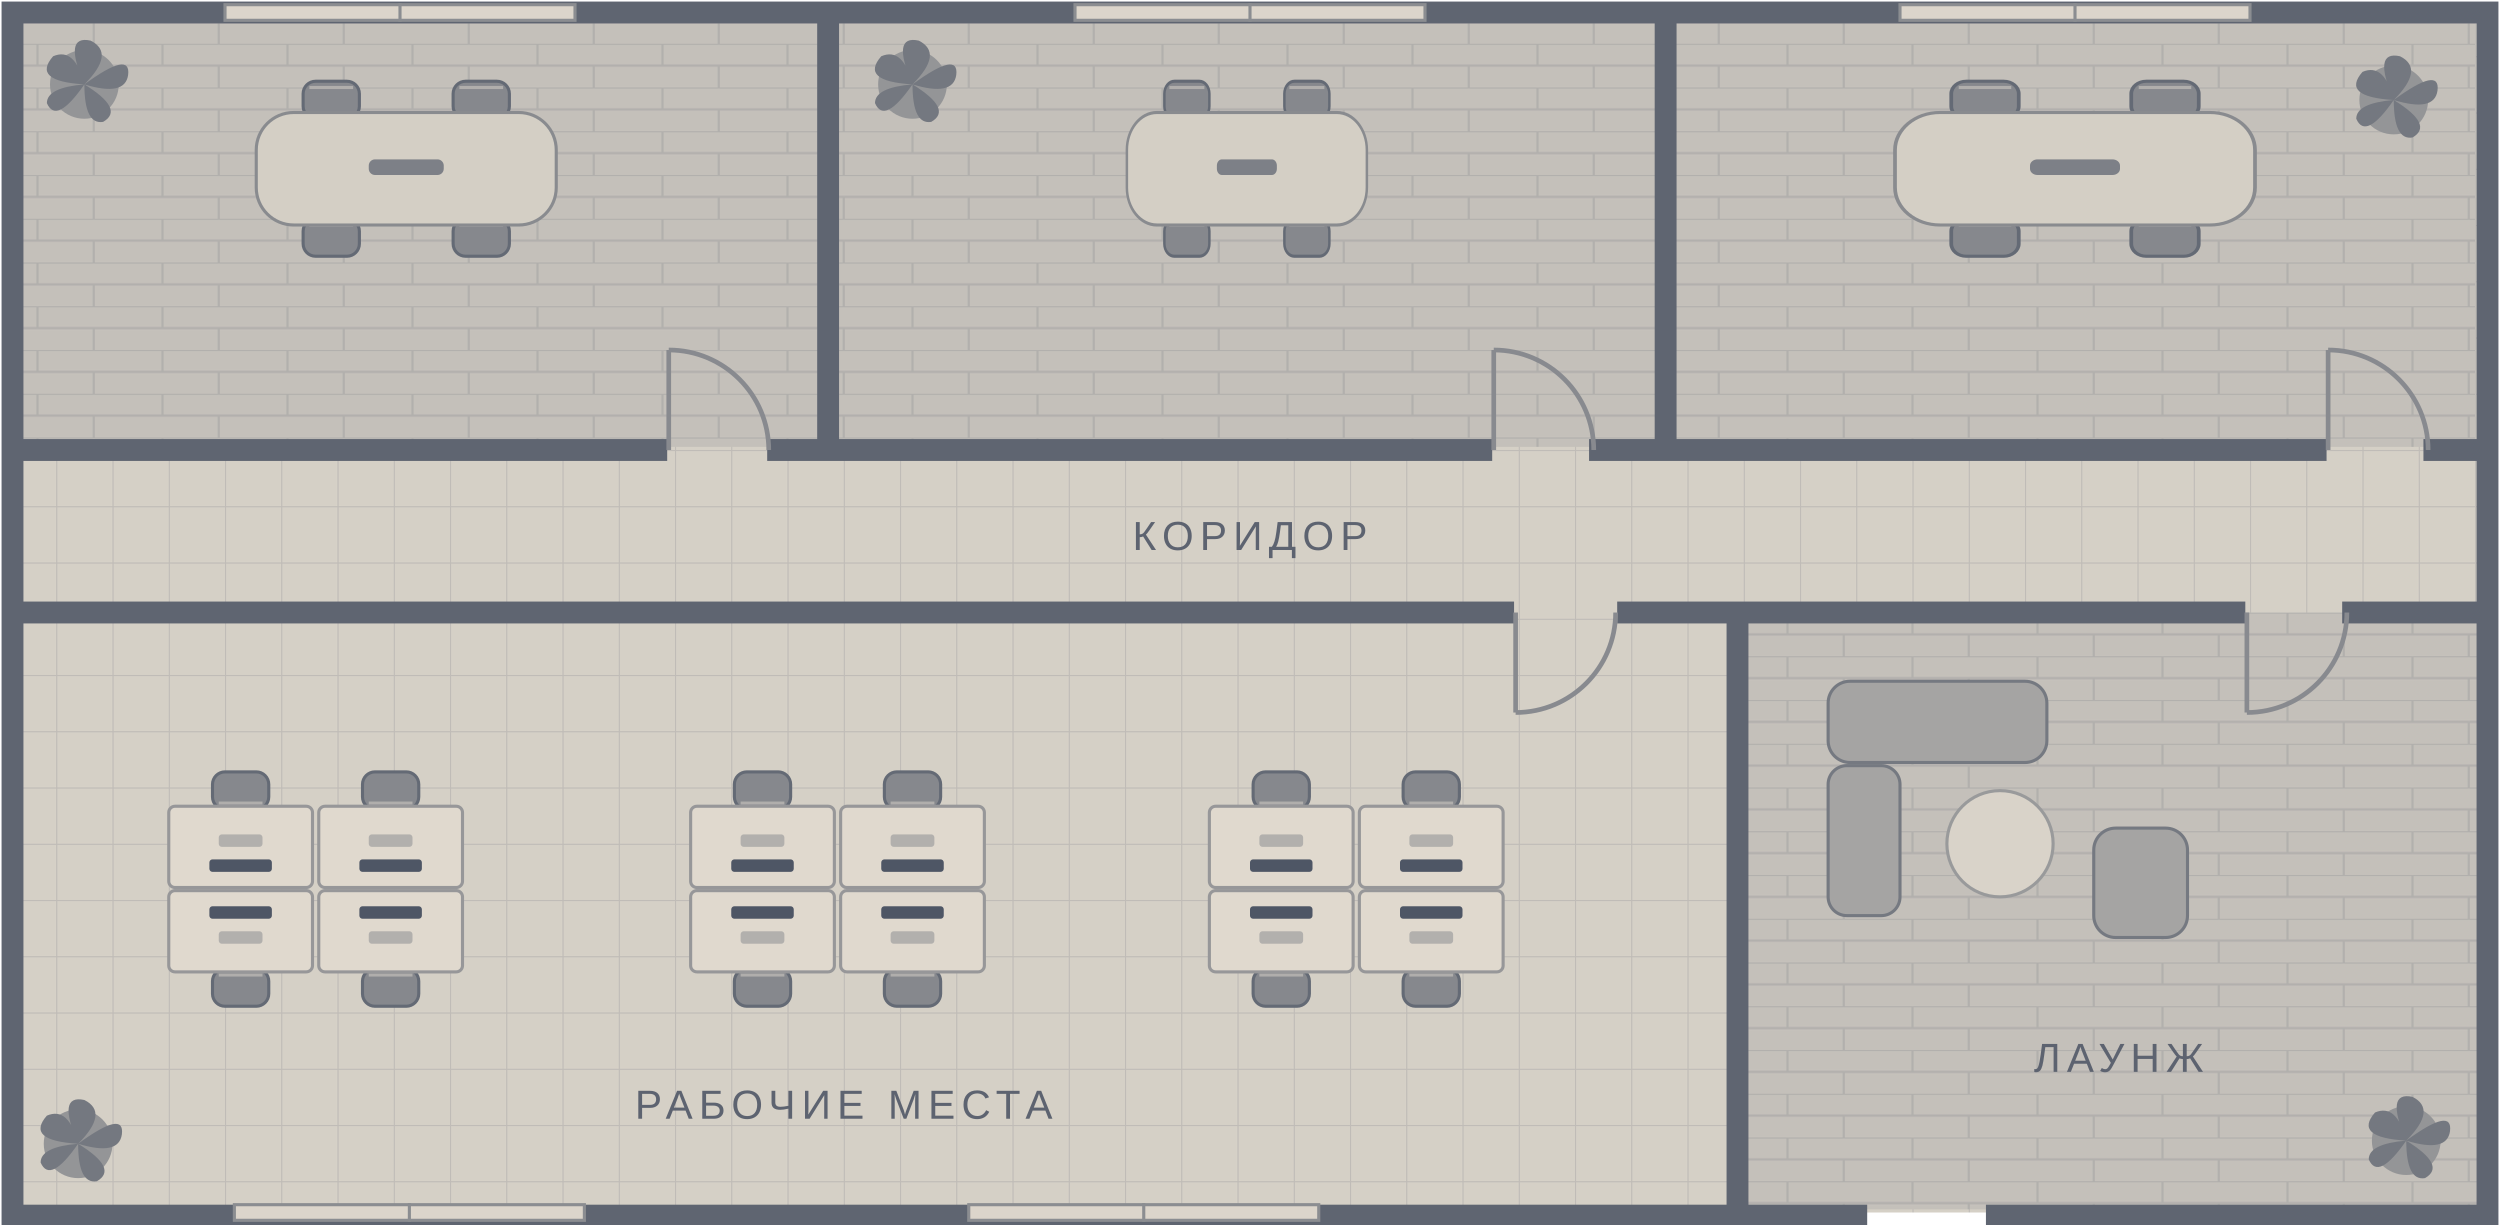
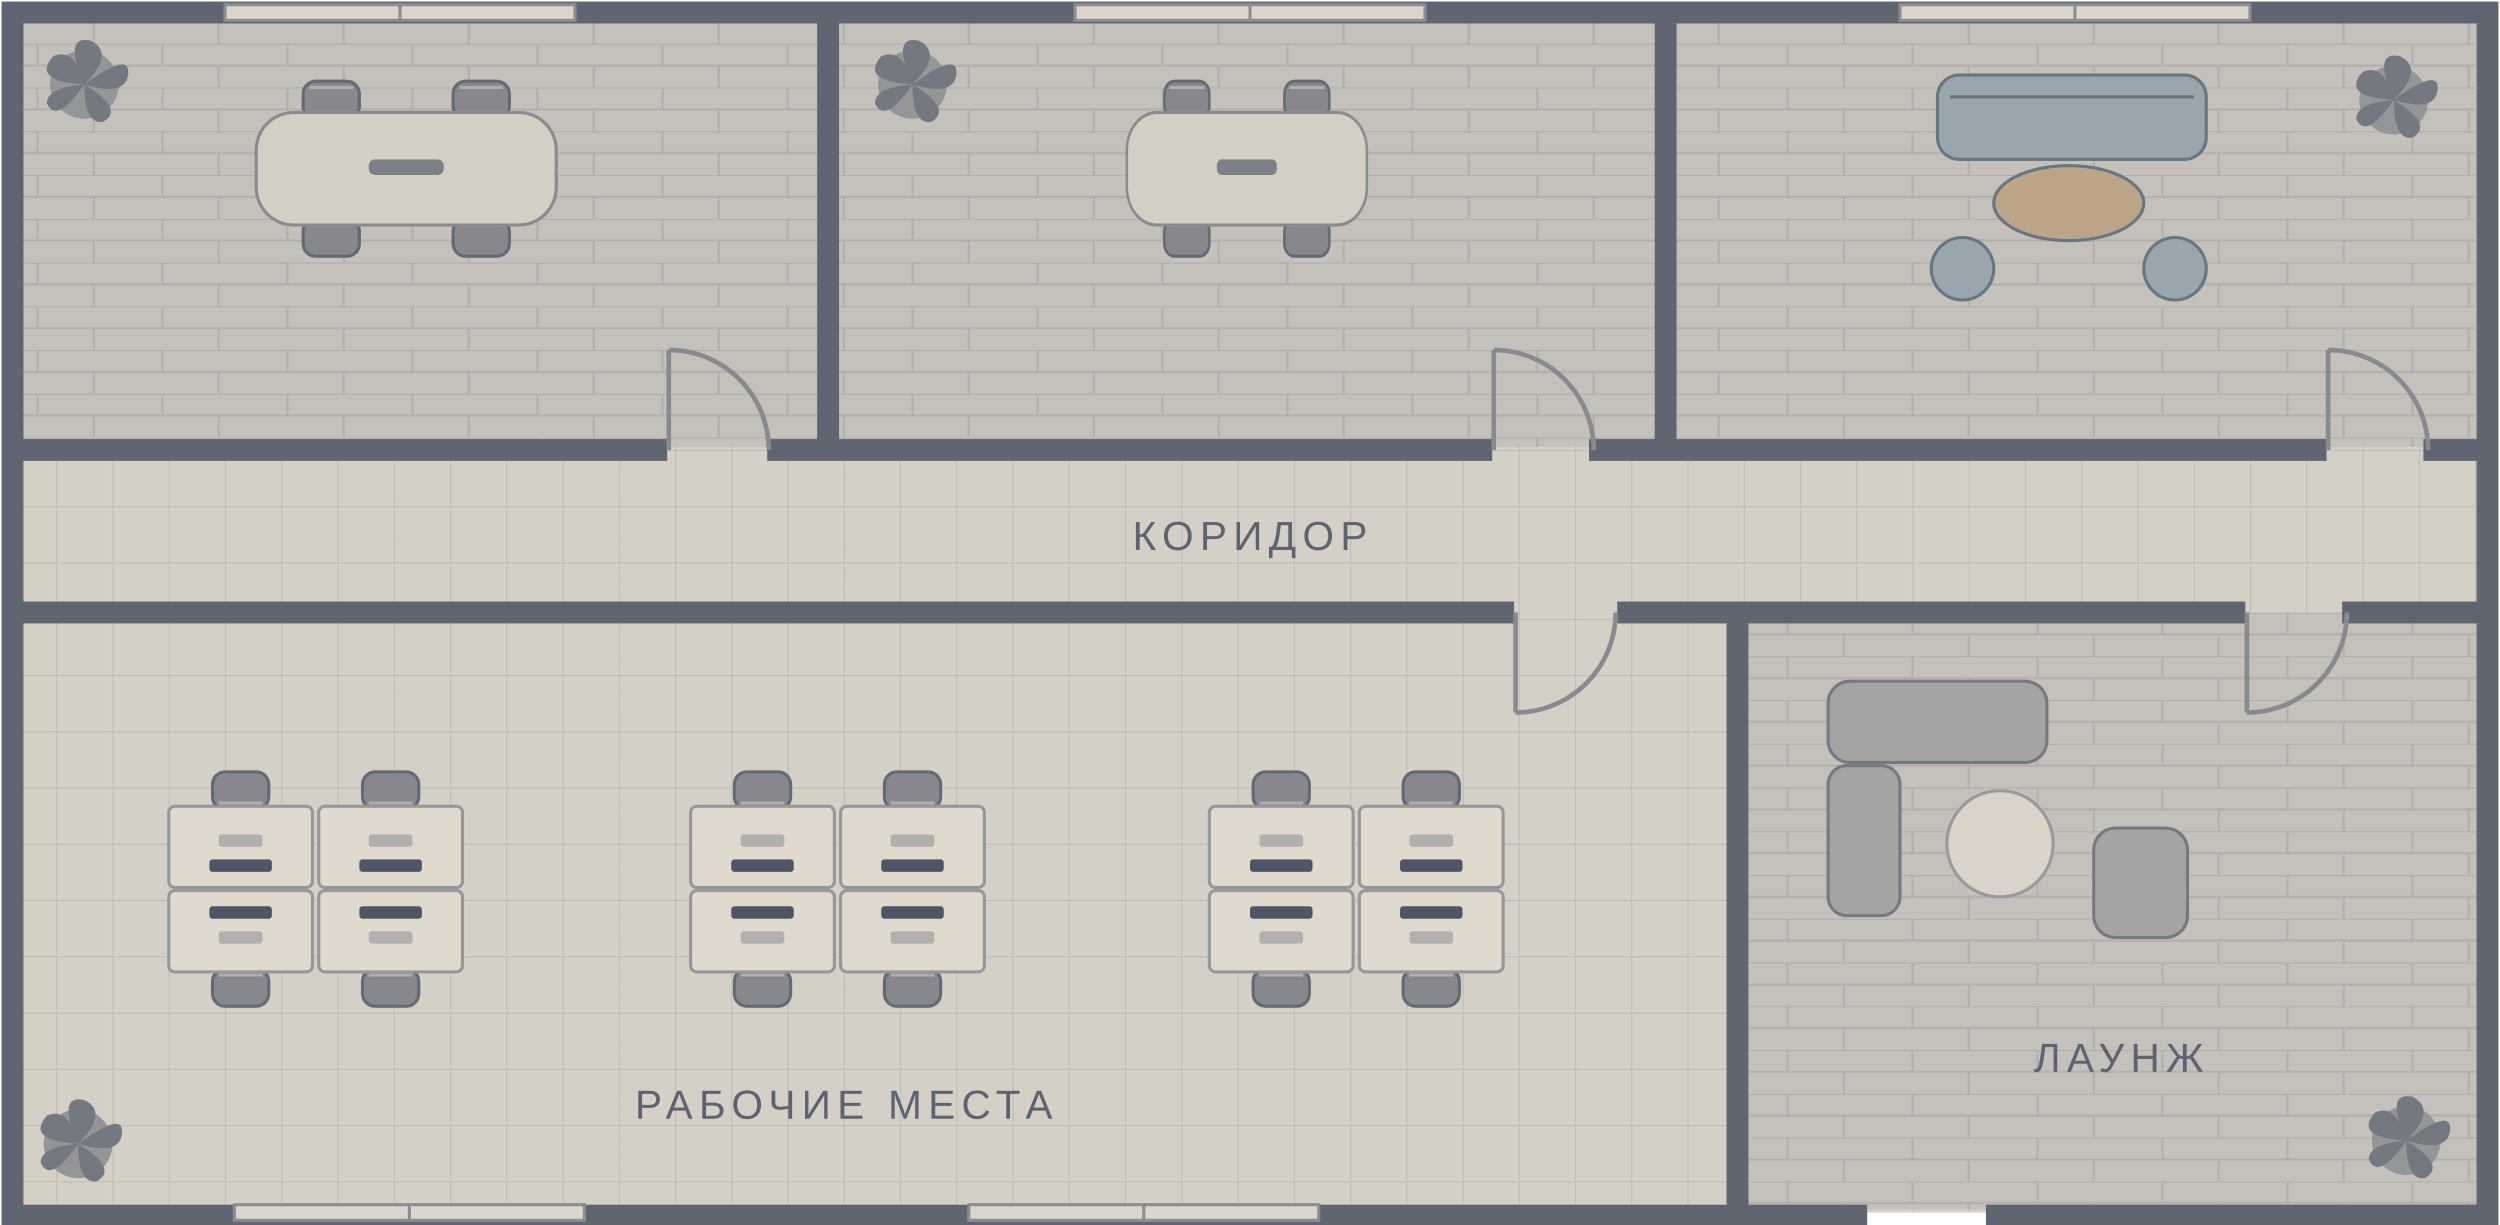
<svg xmlns="http://www.w3.org/2000/svg" viewBox="0 0 800 392">
  <defs>
    <pattern id="tiles" width="18" height="18" patternUnits="userSpaceOnUse">
      <rect width="18" height="18" fill="#d5d0c6" />
      <path d="M18 0H0V18" fill="none" stroke="#c0bcb7" stroke-width=".7" />
    </pattern>
    <pattern id="wood" width="40" height="14" patternUnits="userSpaceOnUse">
      <rect width="40" height="14" fill="#c4c0ba" />
      <path d="M0 0H40M12 0V7M30 7V14M0 7H40" stroke="#b2b0ad" fill="none" stroke-width=".7" />
    </pattern>
    <g id="plant">
      <circle r="11" fill="#949597" />
      <path d="M0 0Q-17 -1 -10 -9Q-3 -12 0 0Q-7 -16 2 -14Q10 -10 0 0Q15 -11 14 -3Q13 4 0 0Q13 8 6 12Q0 13 0 0Q-9 13 -12 6Q-12 1 0 0" fill="#747880" />
    </g>
    <g id="seat">
      <rect x="-9" y="-6" width="18" height="12" rx="4" fill="#86888d" stroke="#646a75" />
      <path d="M-7 -4H7" stroke="#b0aeac" />
    </g>
    <g id="meeting">
      <use href="#seat" x="-24" y="-22" />
      <use href="#seat" x="24" y="-22" />
      <use href="#seat" x="-24" y="22" />
      <use href="#seat" x="24" y="22" />
      <rect x="-48" y="-18" width="96" height="36" rx="12" fill="#d4cfc5" stroke="#898b8f" />
      <rect x="-12" y="-3" width="24" height="5" rx="2" fill="#7d8087" />
    </g>
    <g id="desk">
      <use href="#seat" y="19" />
      <rect x="-23" y="-12" width="46" height="26" rx="2" fill="#e0d9ce" stroke="#979799" />
      <rect x="-10" y="-7" width="20" height="4" rx="1" fill="#4e5665" />
      <rect x="-7" y="1" width="14" height="4" rx="1" fill="#b2b0ad" />
    </g>
    <g id="pod">
      <use href="#desk" x="-24" />
      <use href="#desk" x="24" />
      <g transform="translate(0 -25) rotate(180)">
        <use href="#desk" x="-24" />
        <use href="#desk" x="24" />
      </g>
    </g>
    <g id="door" stroke="#888a8f" stroke-width="1.5" fill="none">
      <path d="M0 0v-32M0 -32A32 32 0 0 1 32 0" />
    </g>
    <g id="window" stroke="#8b8d91" stroke-width="1">
      <rect width="112" height="5" y="-2.5" fill="#dcd5cb" />
      <path d="M56 -3v6" />
    </g>
  </defs>
  <rect x="4" y="4" width="792" height="384" fill="url(#tiles)" />
  <path d="M6 6H792V143H6Z" fill="url(#wood)" />
  <rect x="557" y="196" width="237" height="191" fill="url(#wood)" />
  <g fill="none" stroke="#5f6571" stroke-width="7" stroke-linecap="square">
    <path d="M594 389H4V4H796V389H639M265 5V144M533 5V144M4 144H210M249 144H474M512 144H741M779 144H796M4 196H481M521 196H715M753 196H796M556 196V388" />
  </g>
  <g>
    <use href="#door" x="214" y="144" />
    <use href="#door" x="478" y="144" />
    <use href="#door" x="745" y="144" />
    <g transform="translate(485 196) scale(1 -1)">
      <use href="#door" />
    </g>
    <g transform="translate(719 196) scale(1 -1)">
      <use href="#door" />
    </g>
  </g>
  <use href="#window" x="72" y="4" />
  <use href="#window" x="344" y="4" />
  <use href="#window" x="608" y="4" />
  <use href="#window" x="75" y="388" />
  <use href="#window" x="310" y="388" />
  <use href="#meeting" x="130" y="54" />
  <use href="#meeting" transform="translate(399 54) scale(.8 1)" />
-   <use href="#meeting" transform="translate(664 54) scale(1.2 1)" />
+   <g fill="#99a6ae" stroke="#667784">
+     <rect x="620" y="24" width="86" height="27" rx="7" />
+     <path d="M624 31h78" />
+     <circle cx="628" cy="86" r="10" />
+     <circle cx="696" cy="86" r="10" />
+     <ellipse cx="662" cy="65" rx="24" ry="12" fill="#bca586" />
+   </g>
  <use href="#pod" x="101" y="297" />
  <use href="#pod" x="268" y="297" />
  <use href="#pod" x="434" y="297" />
  <g fill="#a5a4a3" stroke="#757981">
    <rect x="585" y="218" width="70" height="26" rx="7" />
    <rect x="585" y="245" width="23" height="48" rx="6" />
    <rect x="670" y="265" width="30" height="35" rx="7" />
  </g>
  <circle cx="640" cy="270" r="17" fill="#d9d3c9" stroke="#999a9b" />
  <use href="#plant" x="27" y="27" />
  <use href="#plant" x="292" y="27" />
  <use href="#plant" x="766" y="32" />
  <use href="#plant" x="25" y="366" />
  <use href="#plant" x="770" y="365" />
  <g font-family="Arial,sans-serif" font-size="13" fill="#5d6370" text-anchor="middle" letter-spacing="2">
    <text x="400" y="176">КОРИДОР</text>
    <text x="270" y="358">РАБОЧИЕ МЕСТА</text>
    <text x="678" y="343">ЛАУНЖ</text>
  </g>
</svg>
